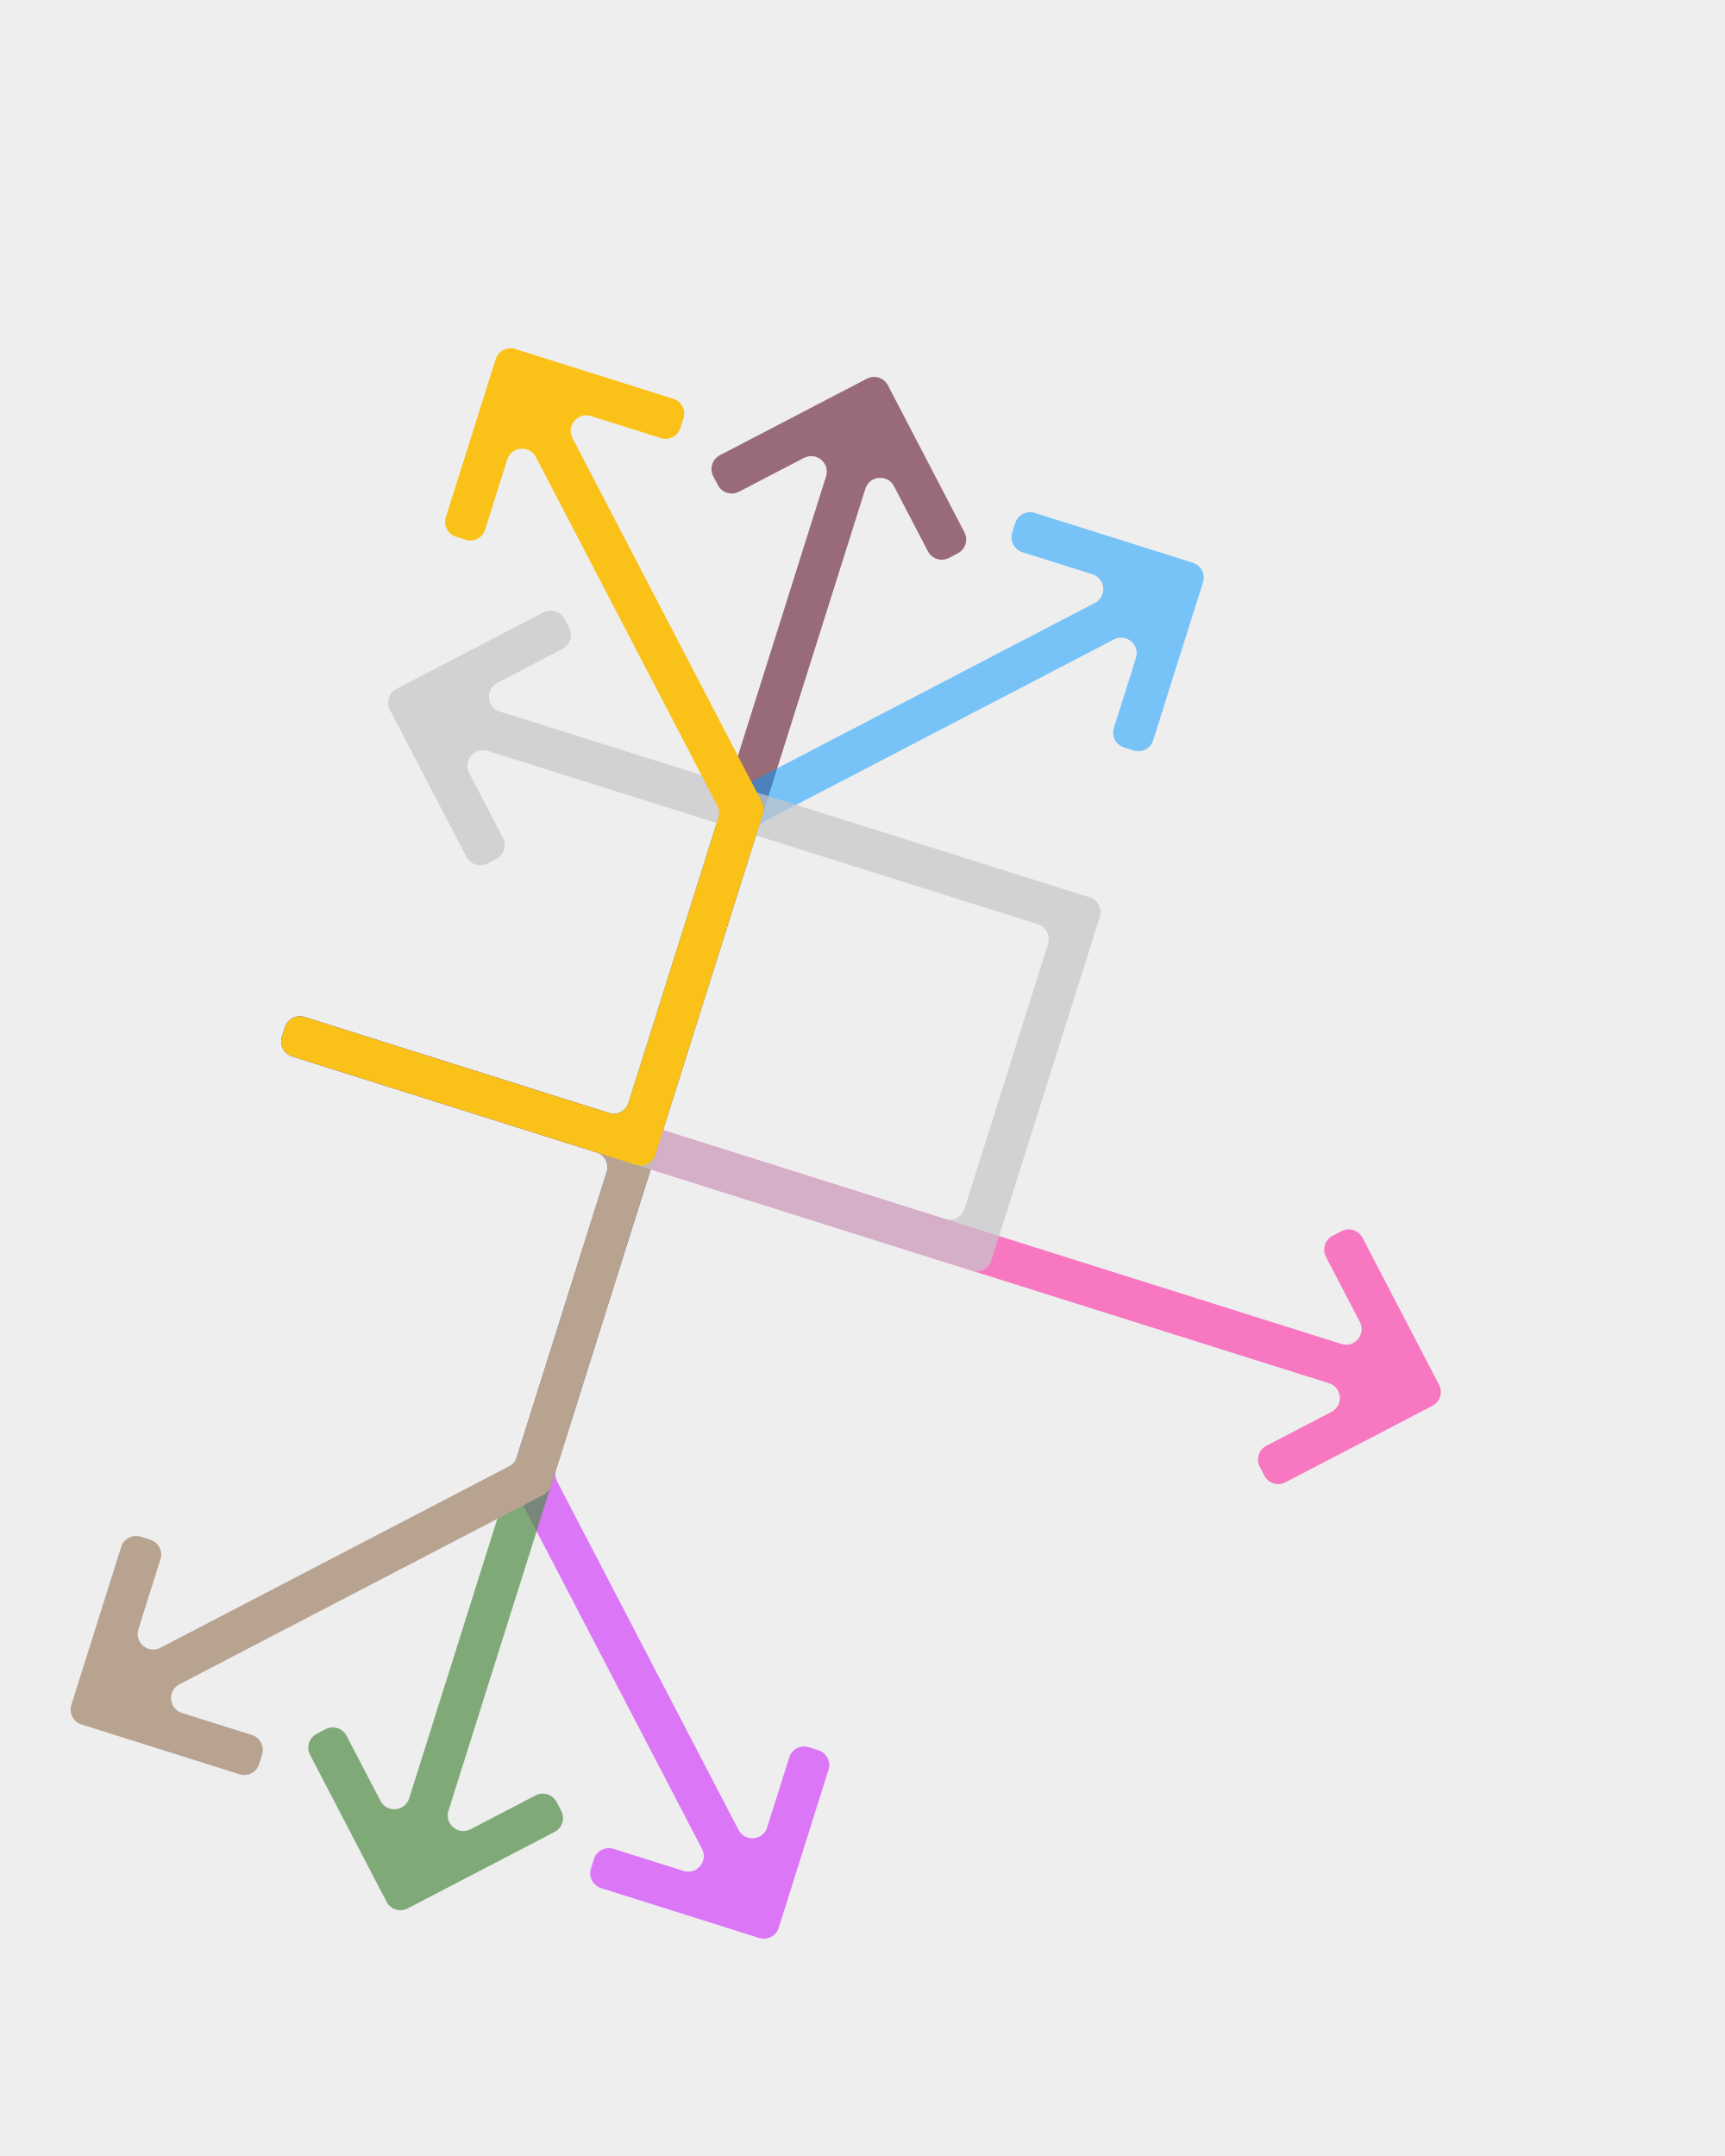
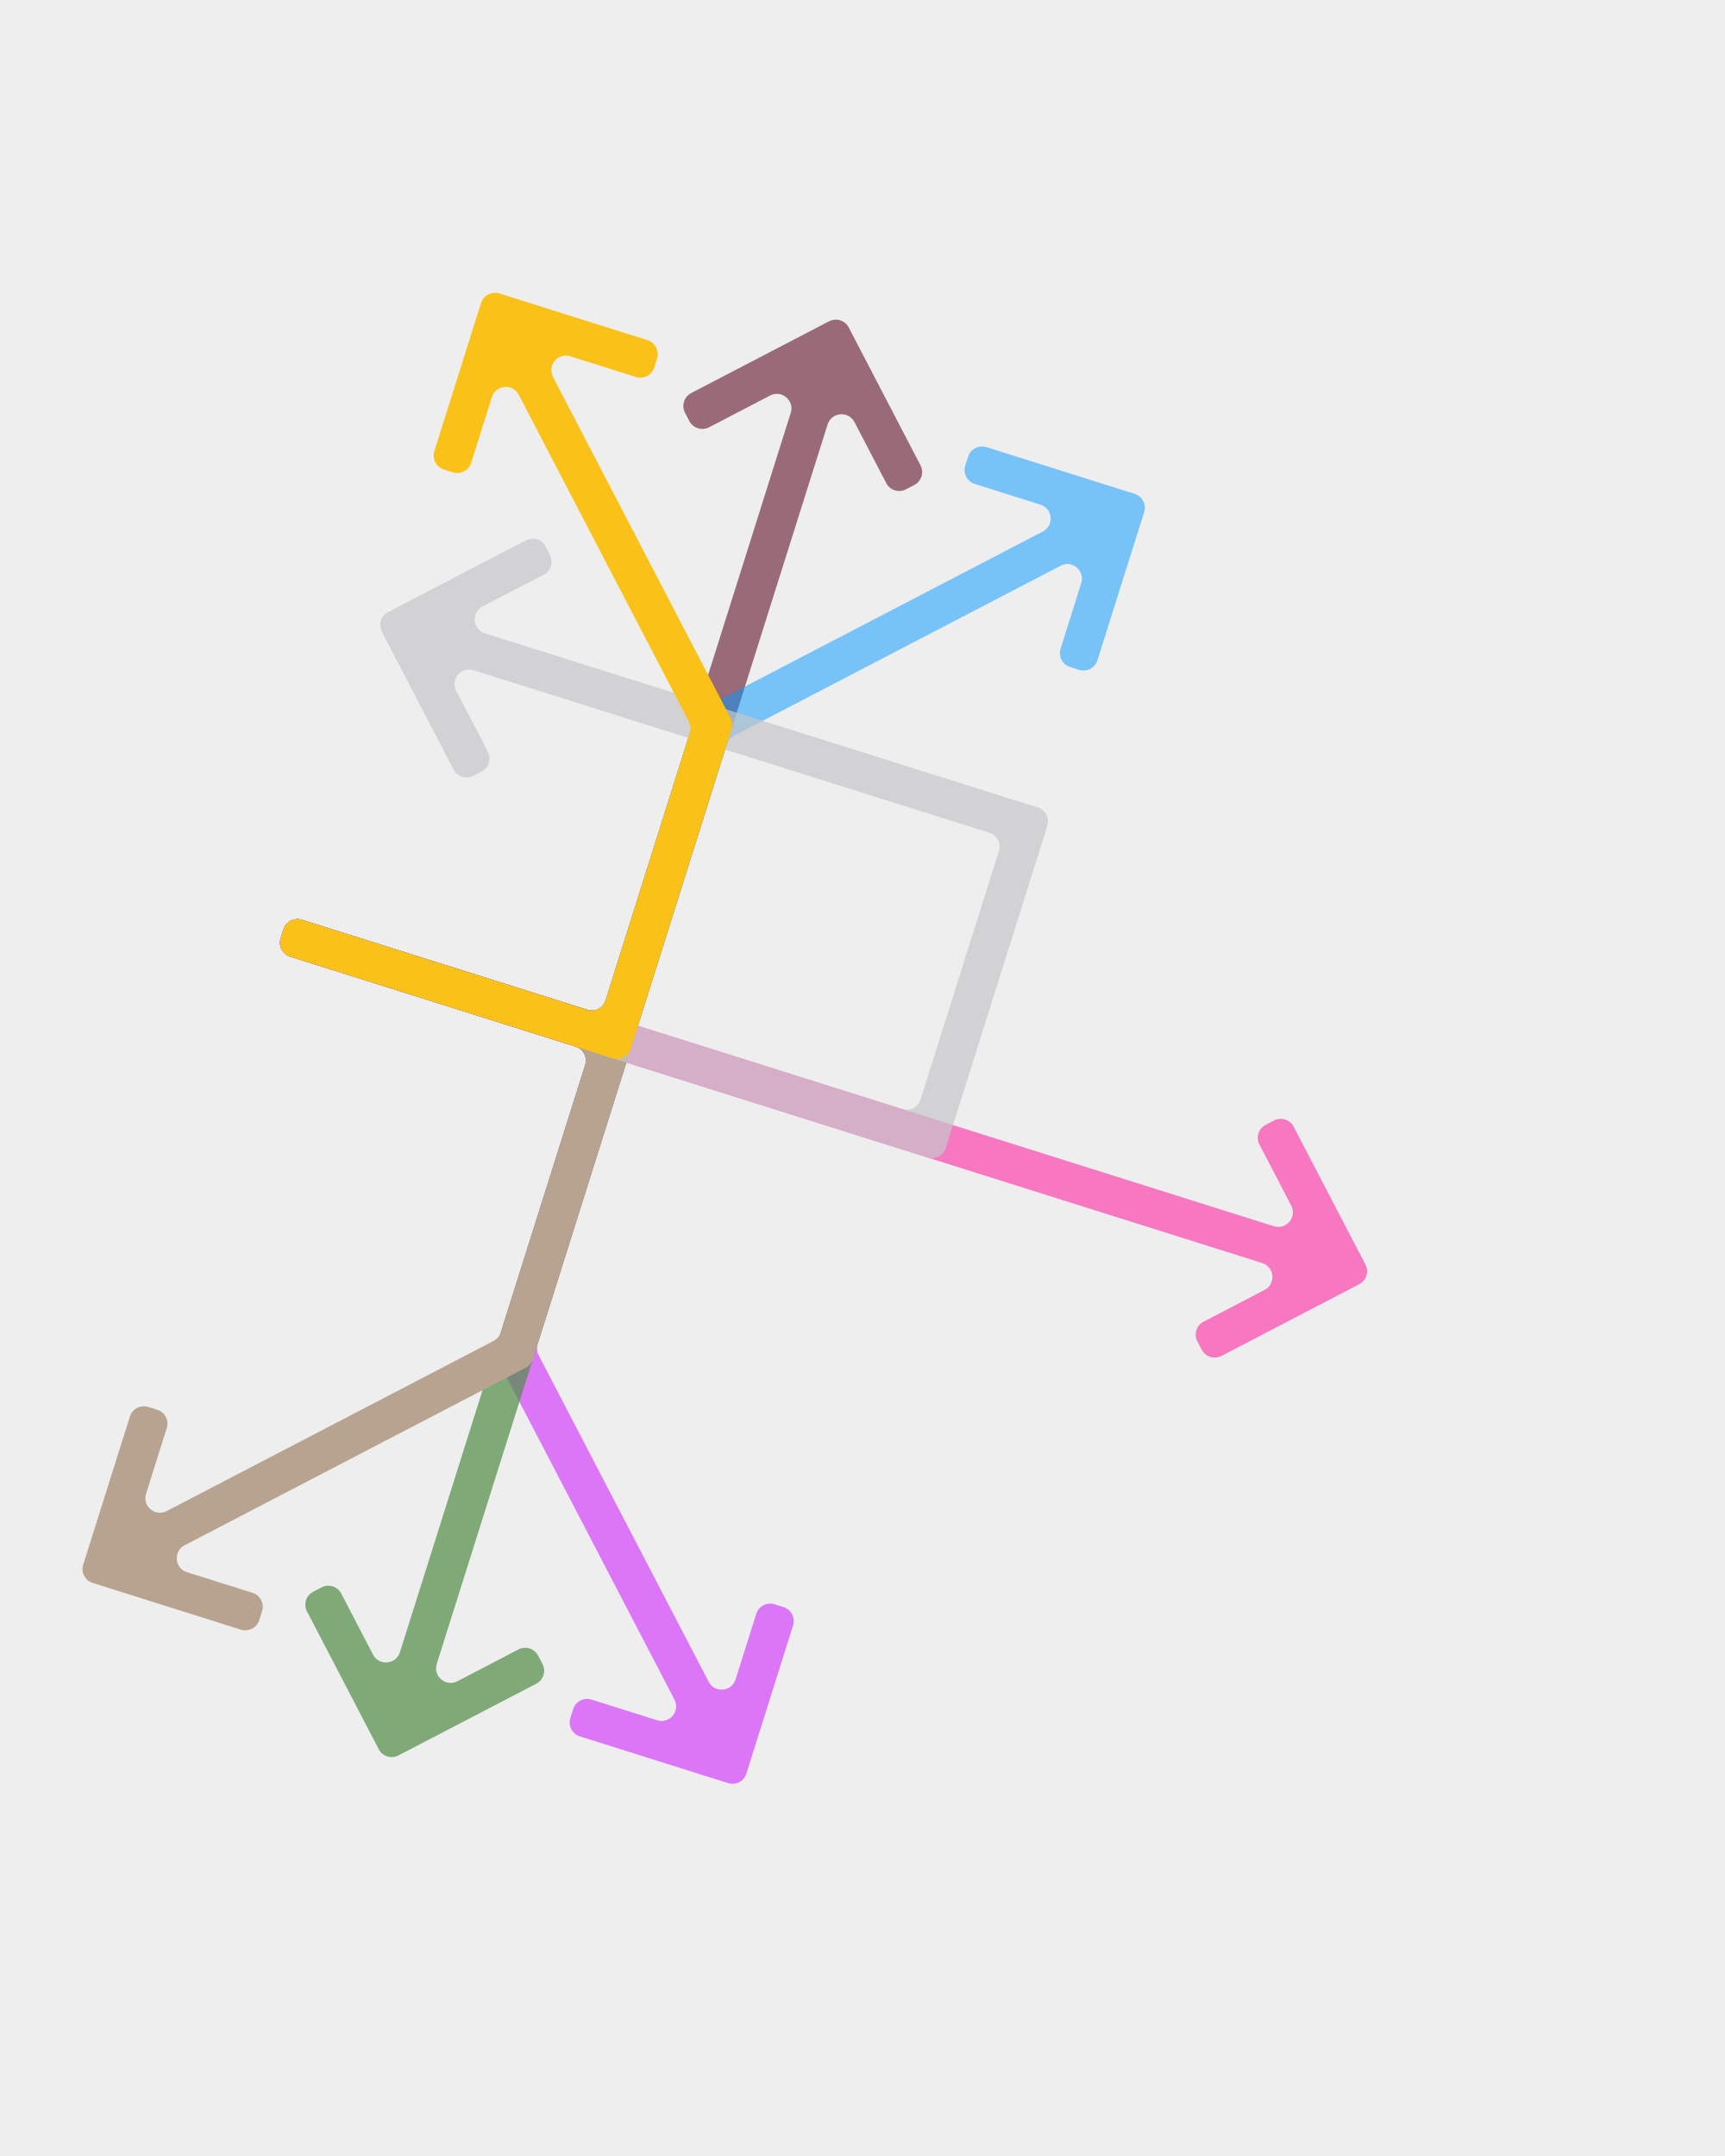
<svg xmlns="http://www.w3.org/2000/svg" viewBox="0 140 402 502.5">
  <rect x="0" y="140" width="402" height="502.5" fill="#EEEEEF" />
-   <g transform="rotate(17.5 150 407)">
-     <g data-arrow-source="6" transform="translate(62 407) scale(.64) translate(0 -292.46)">
+   <g transform="rotate(17.5 143 382)">
+     <g data-arrow-source="6" transform="translate(62 382) scale(.6) translate(0 -292.46)">
      <path d="M181.74,44.34L139.07,1.66c-2.21-2.21-5.8-2.21-8.02,0l-42.68,42.68c-2.21,2.21-2.21,5.8,0,8.02l2.59,2.59c2.21,2.21,5.8,2.21,8.02,0l18.9-18.9c3.57-3.57,9.68-1.04,9.68,4.01v239.24c0,3.13-2.54,5.67-5.67,5.67H5.67C2.54,284.96,0,287.5,0,290.63v3.66C0,297.42,2.54,299.96,5.67,299.96h131.22c3.13,0,5.67-2.54,5.67-5.67V40.05c0-5.05,6.11-7.58,9.68-4.01l18.9,18.9c2.21,2.21,5.8,2.21,8.02,0l2.59-2.59c2.21-2.21,2.21-5.8,0-8.02Z" transform="" fill="#753245" fill-opacity="0.7" />
    </g>
-     <g data-arrow-source="1" transform="translate(62 407) scale(.64) translate(0 -262.56)">
+     <g data-arrow-source="1" transform="translate(62 382) scale(.6) translate(0 -262.56)">
      <path d="M198.37,5.67v3.66c0,3.13,2.54,5.67,5.67,5.67h26.73c5.05,0,7.58,6.11,4.01,9.68l-105.55,105.55c-1.06,1.06-1.66,2.51-1.66,4.01v115.15c0,3.13-2.54,5.67-5.67,5.67H5.67c-3.13,0-5.67,2.54-5.67,5.67v3.66c0,3.13,2.54,5.67,5.67,5.67h131.22c3.13,0,5.67-2.54,5.67-5.67v-123.94c0-1.5.6-2.95,1.66-4.01l101.16-101.16c3.57-3.57,9.68-1.04,9.68,4.01v26.73c0,3.13,2.54,5.67,5.67,5.67h3.66c3.13,0,5.67-2.54,5.67-5.67V5.67c0-3.13-2.54-5.67-5.67-5.67h-60.35c-3.13,0-5.67,2.54-5.67,5.67Z" transform="" fill="#0099FF" fill-opacity="0.5" />
    </g>
-     <g data-arrow-source="7" transform="translate(62 407) scale(.64) translate(0 -48.345)">
+     <g data-arrow-source="7" transform="translate(62 382) scale(.6) translate(0 -48.345)">
      <path d="M389.22,1.66l-2.59,2.59c-2.21,2.21-2.21,5.8,0,8.02l18.9,18.9c3.57,3.57,1.04,9.68-4.01,9.68H5.67c-3.13,0-5.67,2.54-5.67,5.67v3.66c0,3.13,2.54,5.67,5.67,5.67h395.85c5.05,0,7.58,6.11,4.01,9.68l-18.9,18.9c-2.21,2.21-2.21,5.8,0,8.02l2.59,2.59c2.21,2.21,5.8,2.21,8.02,0l42.68-42.68c2.21-2.21,2.21-5.8,0-8.02L397.23,1.66c-2.21-2.21-5.8-2.21-8.02,0Z" transform="" fill="#FF0095" fill-opacity="0.5" />
    </g>
-     <g data-arrow-source="2" transform="translate(62 407) scale(.64) translate(0 -7.5)">
+     <g data-arrow-source="2" transform="translate(62 382) scale(.6) translate(0 -7.5)">
      <path d="M198.37,264.39v-3.66c0-3.13,2.54-5.67,5.67-5.67h26.73c5.05,0,7.58-6.11,4.01-9.68l-105.55-105.55c-1.06-1.06-1.66-2.51-1.66-4.01V20.67c0-3.13-2.54-5.67-5.67-5.67H5.67c-3.13,0-5.67-2.54-5.67-5.67v-3.66C0,2.54,2.54,0,5.67,0h131.22c3.13,0,5.67,2.54,5.67,5.67v123.94c0,1.5.6,2.95,1.66,4.01l101.16,101.16c3.57,3.57,9.68,1.04,9.68-4.01v-26.73c0-3.13,2.54-5.67,5.67-5.67h3.66c3.13,0,5.67,2.54,5.67,5.67v60.35c0,3.13-2.54,5.67-5.67,5.67h-60.35c-3.13,0-5.67-2.54-5.67-5.67Z" transform="" fill="#C800FF" fill-opacity="0.5" />
    </g>
-     <g data-arrow-source="5" transform="translate(62 407) scale(.64) translate(0 -7.5)">
+     <g data-arrow-source="5" transform="translate(62 382) scale(.6) translate(0 -7.5)">
      <path d="M181.74,255.63l-42.68,42.68c-2.21,2.21-5.8,2.21-8.02,0l-42.68-42.68c-2.21-2.21-2.21-5.8,0-8.02l2.59-2.59c2.21-2.21,5.8-2.21,8.02,0l18.9,18.9c3.57,3.57,9.68,1.04,9.68-4.01V20.67c0-3.13-2.54-5.67-5.67-5.67H5.67c-3.13,0-5.67-2.54-5.67-5.67v-3.66C0,2.54,2.54,0,5.67,0h131.22c3.13,0,5.67,2.54,5.67,5.67v254.24c0,5.05,6.11,7.58,9.68,4.01l18.9-18.9c2.21-2.21,5.8-2.21,8.02,0l2.59,2.59c2.21,2.21,2.21,5.8,0,8.02Z" transform="" fill="#508D47" fill-opacity="0.7" />
    </g>
-     <g data-arrow-source="3" transform="translate(62 407) scale(.64) translate(0 -7.5)">
+     <g data-arrow-source="3" transform="translate(62 382) scale(.6) translate(0 -7.5)">
      <path d="M0,66.02V5.67C0,2.54,2.54,0,5.67,0h60.35c3.13,0,5.67,2.54,5.67,5.67v3.66c0,3.13-2.54,5.67-5.67,5.67h-26.72c-5.05,0-7.58,6.11-4.01,9.68l105.61,105.61c1.06,1.06,1.66,2.51,1.66,4.01v130.15c0,3.13-2.54,5.67-5.67,5.67H5.67c-3.13,0-5.67-2.54-5.67-5.67v-3.66c0-3.13,2.54-5.67,5.67-5.67h116.22c3.13,0,5.67-2.54,5.67-5.67v-108.94c0-1.5-.6-2.95-1.66-4.01L24.68,35.28c-3.57-3.57-9.68-1.04-9.68,4.01v26.74c0,3.13-2.54,5.67-5.67,5.67h-3.66C2.54,71.69,0,69.15,0,66.02Z" transform="translate(0 270.11) scale(1 -1)" fill="#B8A391" fill-opacity="1" />
    </g>
-     <g data-arrow-source="8" transform="translate(62 407) scale(.64) translate(0 -175.9)">
+     <g data-arrow-source="8" transform="translate(62 382) scale(.6) translate(0 -175.9)">
      <path d="M35.99,31.22l18.95-18.95c2.21-2.21,2.21-5.8,0-8.02l-2.59-2.59c-2.21-2.21-5.8-2.21-8.02,0L1.66,44.34c-2.21,2.21-2.21,5.8,0,8.02l42.68,42.68c2.21,2.21,5.8,2.21,8.02,0l2.59-2.59c2.21-2.21,2.21-5.8,0-8.02l-18.85-18.85c-3.57-3.57-1.04-9.68,4.01-9.68l210.07-.05c3.13,0,5.67,2.54,5.67,5.67v101.22c0,3.13-2.54,5.67-5.67,5.67h-116.22c-3.13,0-5.67,2.54-5.67,5.67v3.66c0,3.13,2.54,5.67,5.67,5.67h131.22c3.13,0,5.67-2.54,5.67-5.67V46.51c0-3.13-2.54-5.67-5.67-5.67l-225.18.05c-5.05,0-7.58-6.11-4.01-9.68Z" transform="" fill="#C6C7C9" fill-opacity="0.7" />
    </g>
-     <g data-arrow-source="4" transform="translate(62 407) scale(.64) translate(0 -262.61)">
+     <g data-arrow-source="4" transform="translate(62 382) scale(.6) translate(0 -262.61)">
      <path d="M0,66.02V5.67C0,2.54,2.54,0,5.67,0h60.35c3.13,0,5.67,2.54,5.67,5.67v3.66c0,3.13-2.54,5.67-5.67,5.67h-26.72c-5.05,0-7.58,6.11-4.01,9.68l105.61,105.61c1.06,1.06,1.66,2.51,1.66,4.01v130.15c0,3.13-2.54,5.67-5.67,5.67H5.67c-3.13,0-5.67-2.54-5.67-5.67v-3.66c0-3.13,2.54-5.67,5.67-5.67h116.22c3.13,0,5.67-2.54,5.67-5.67v-108.94c0-1.5-.6-2.95-1.66-4.01L24.68,35.28c-3.57-3.57-9.68-1.04-9.68,4.01v26.74c0,3.13-2.54,5.67-5.67,5.67h-3.66C2.54,71.69,0,69.15,0,66.02Z" transform="" fill="#FAC119" fill-opacity="1" />
    </g>
  </g>
</svg>
